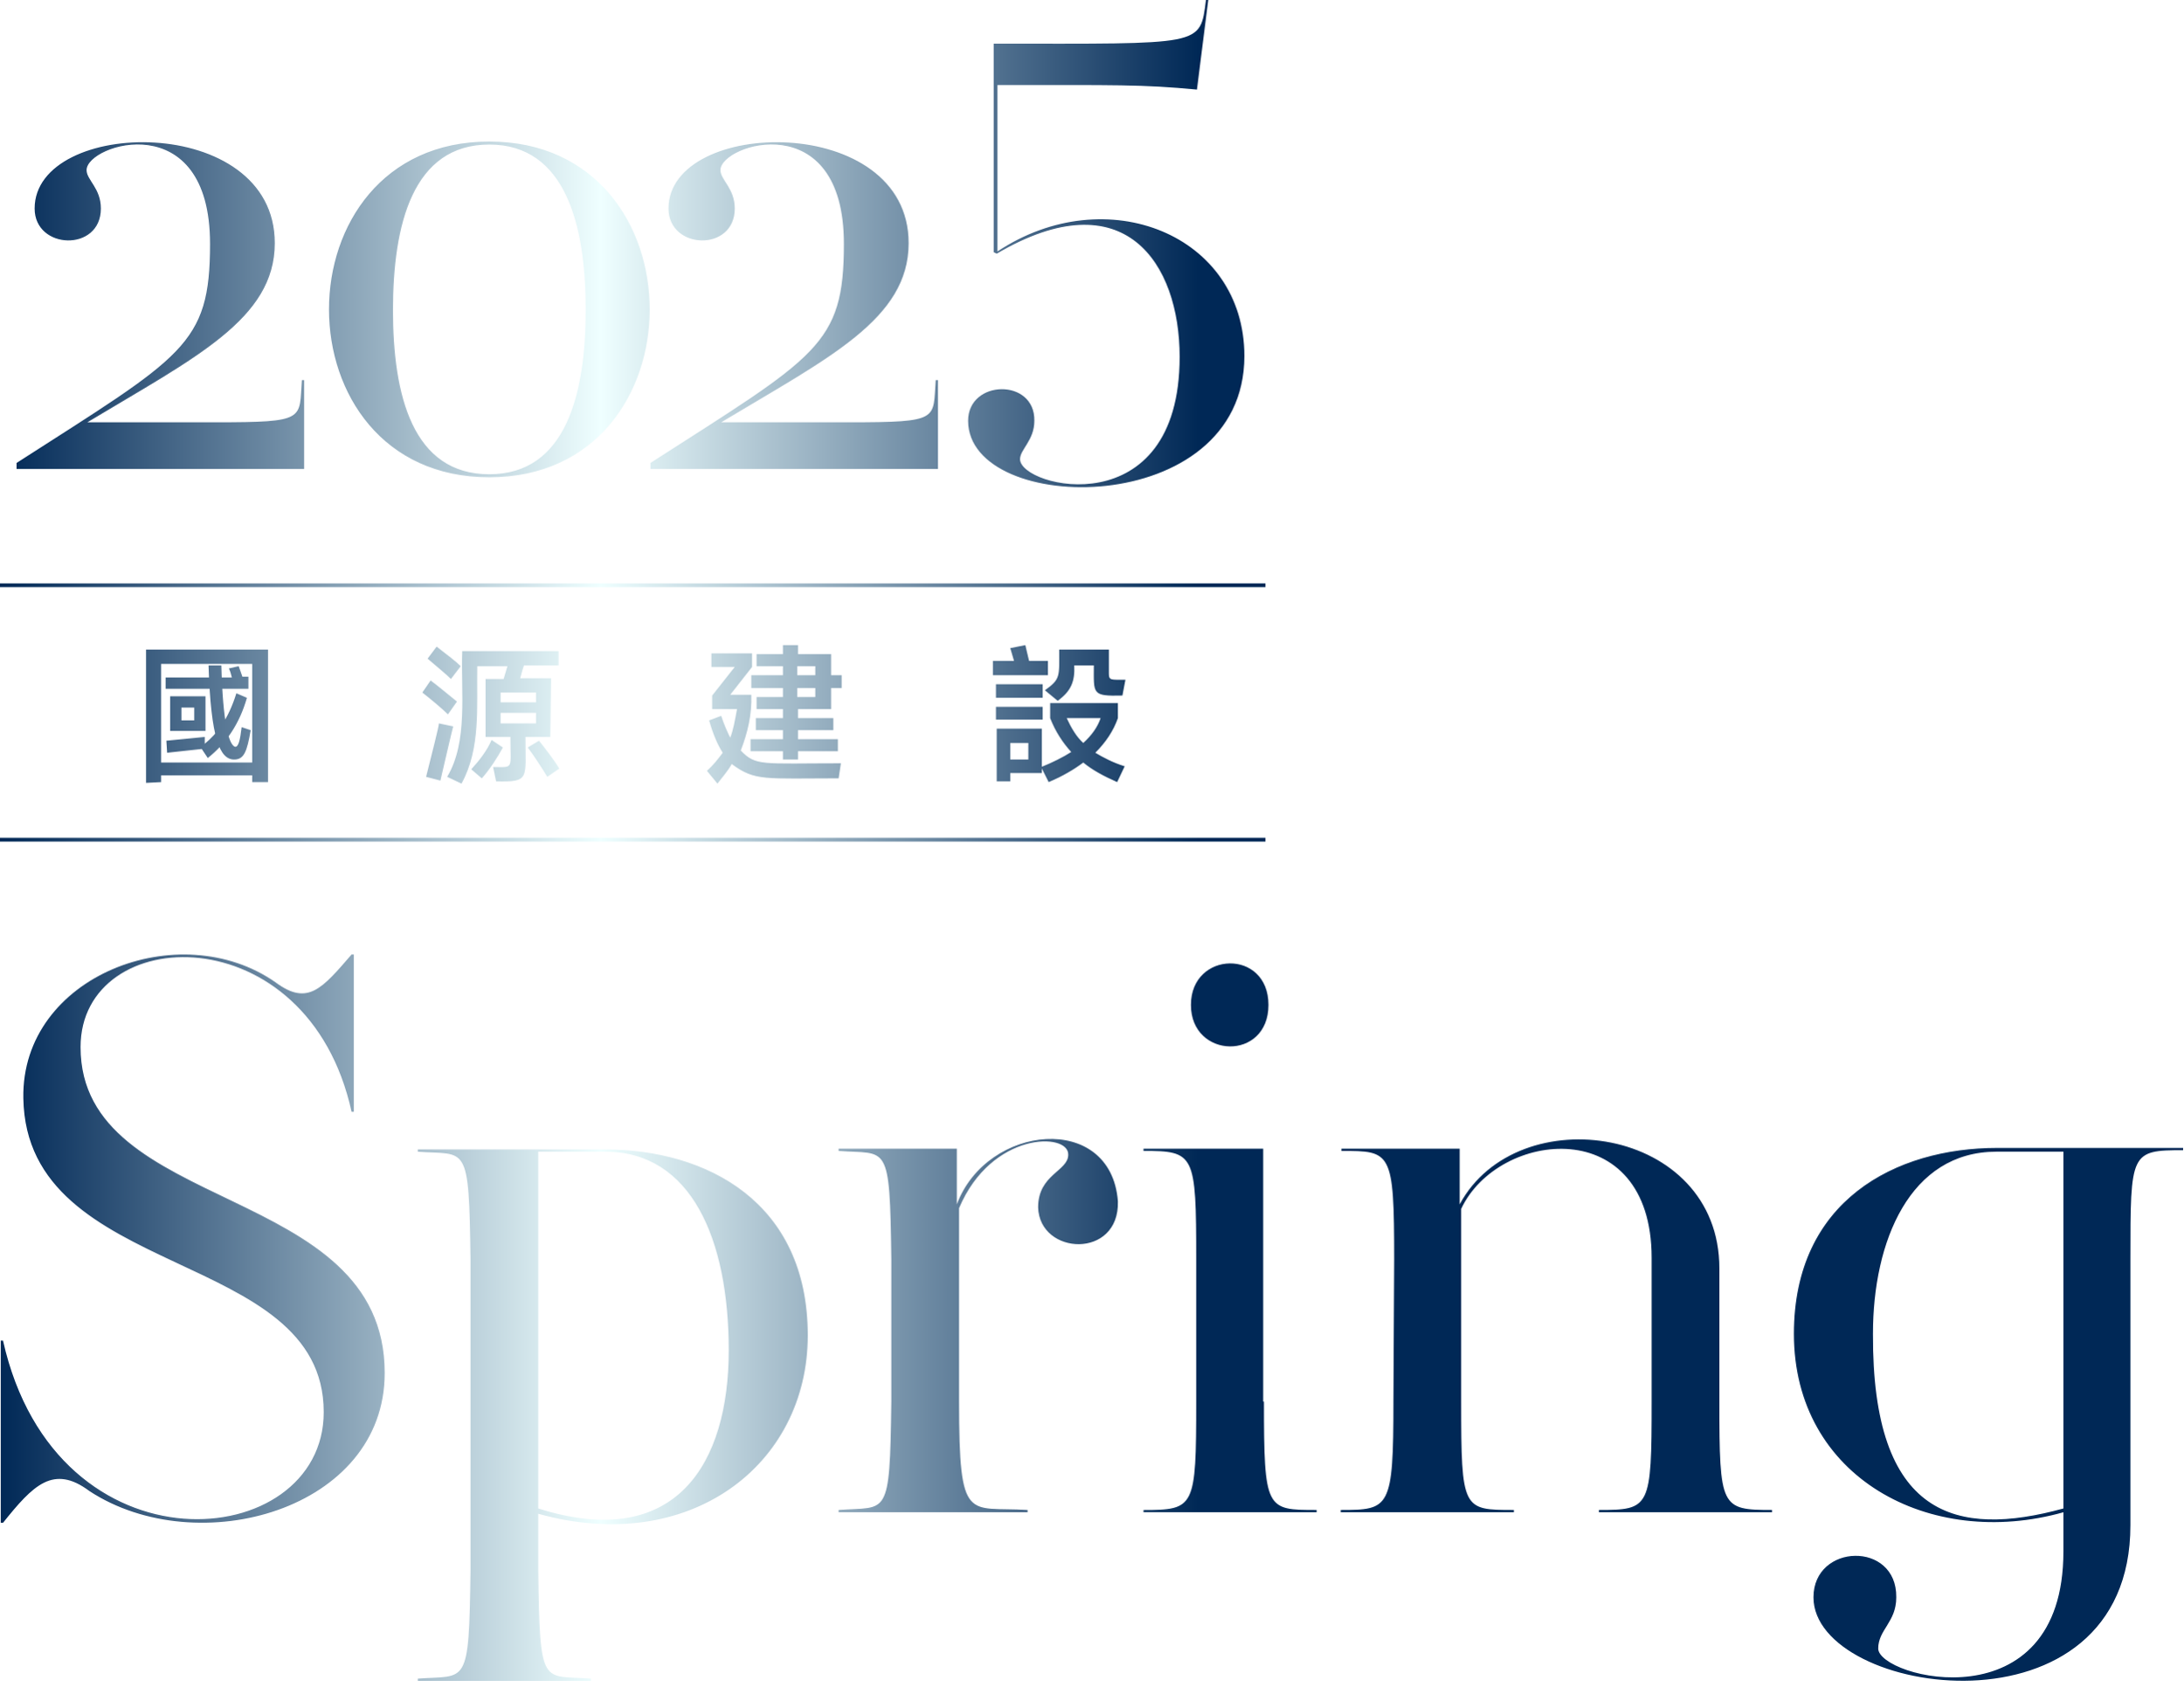
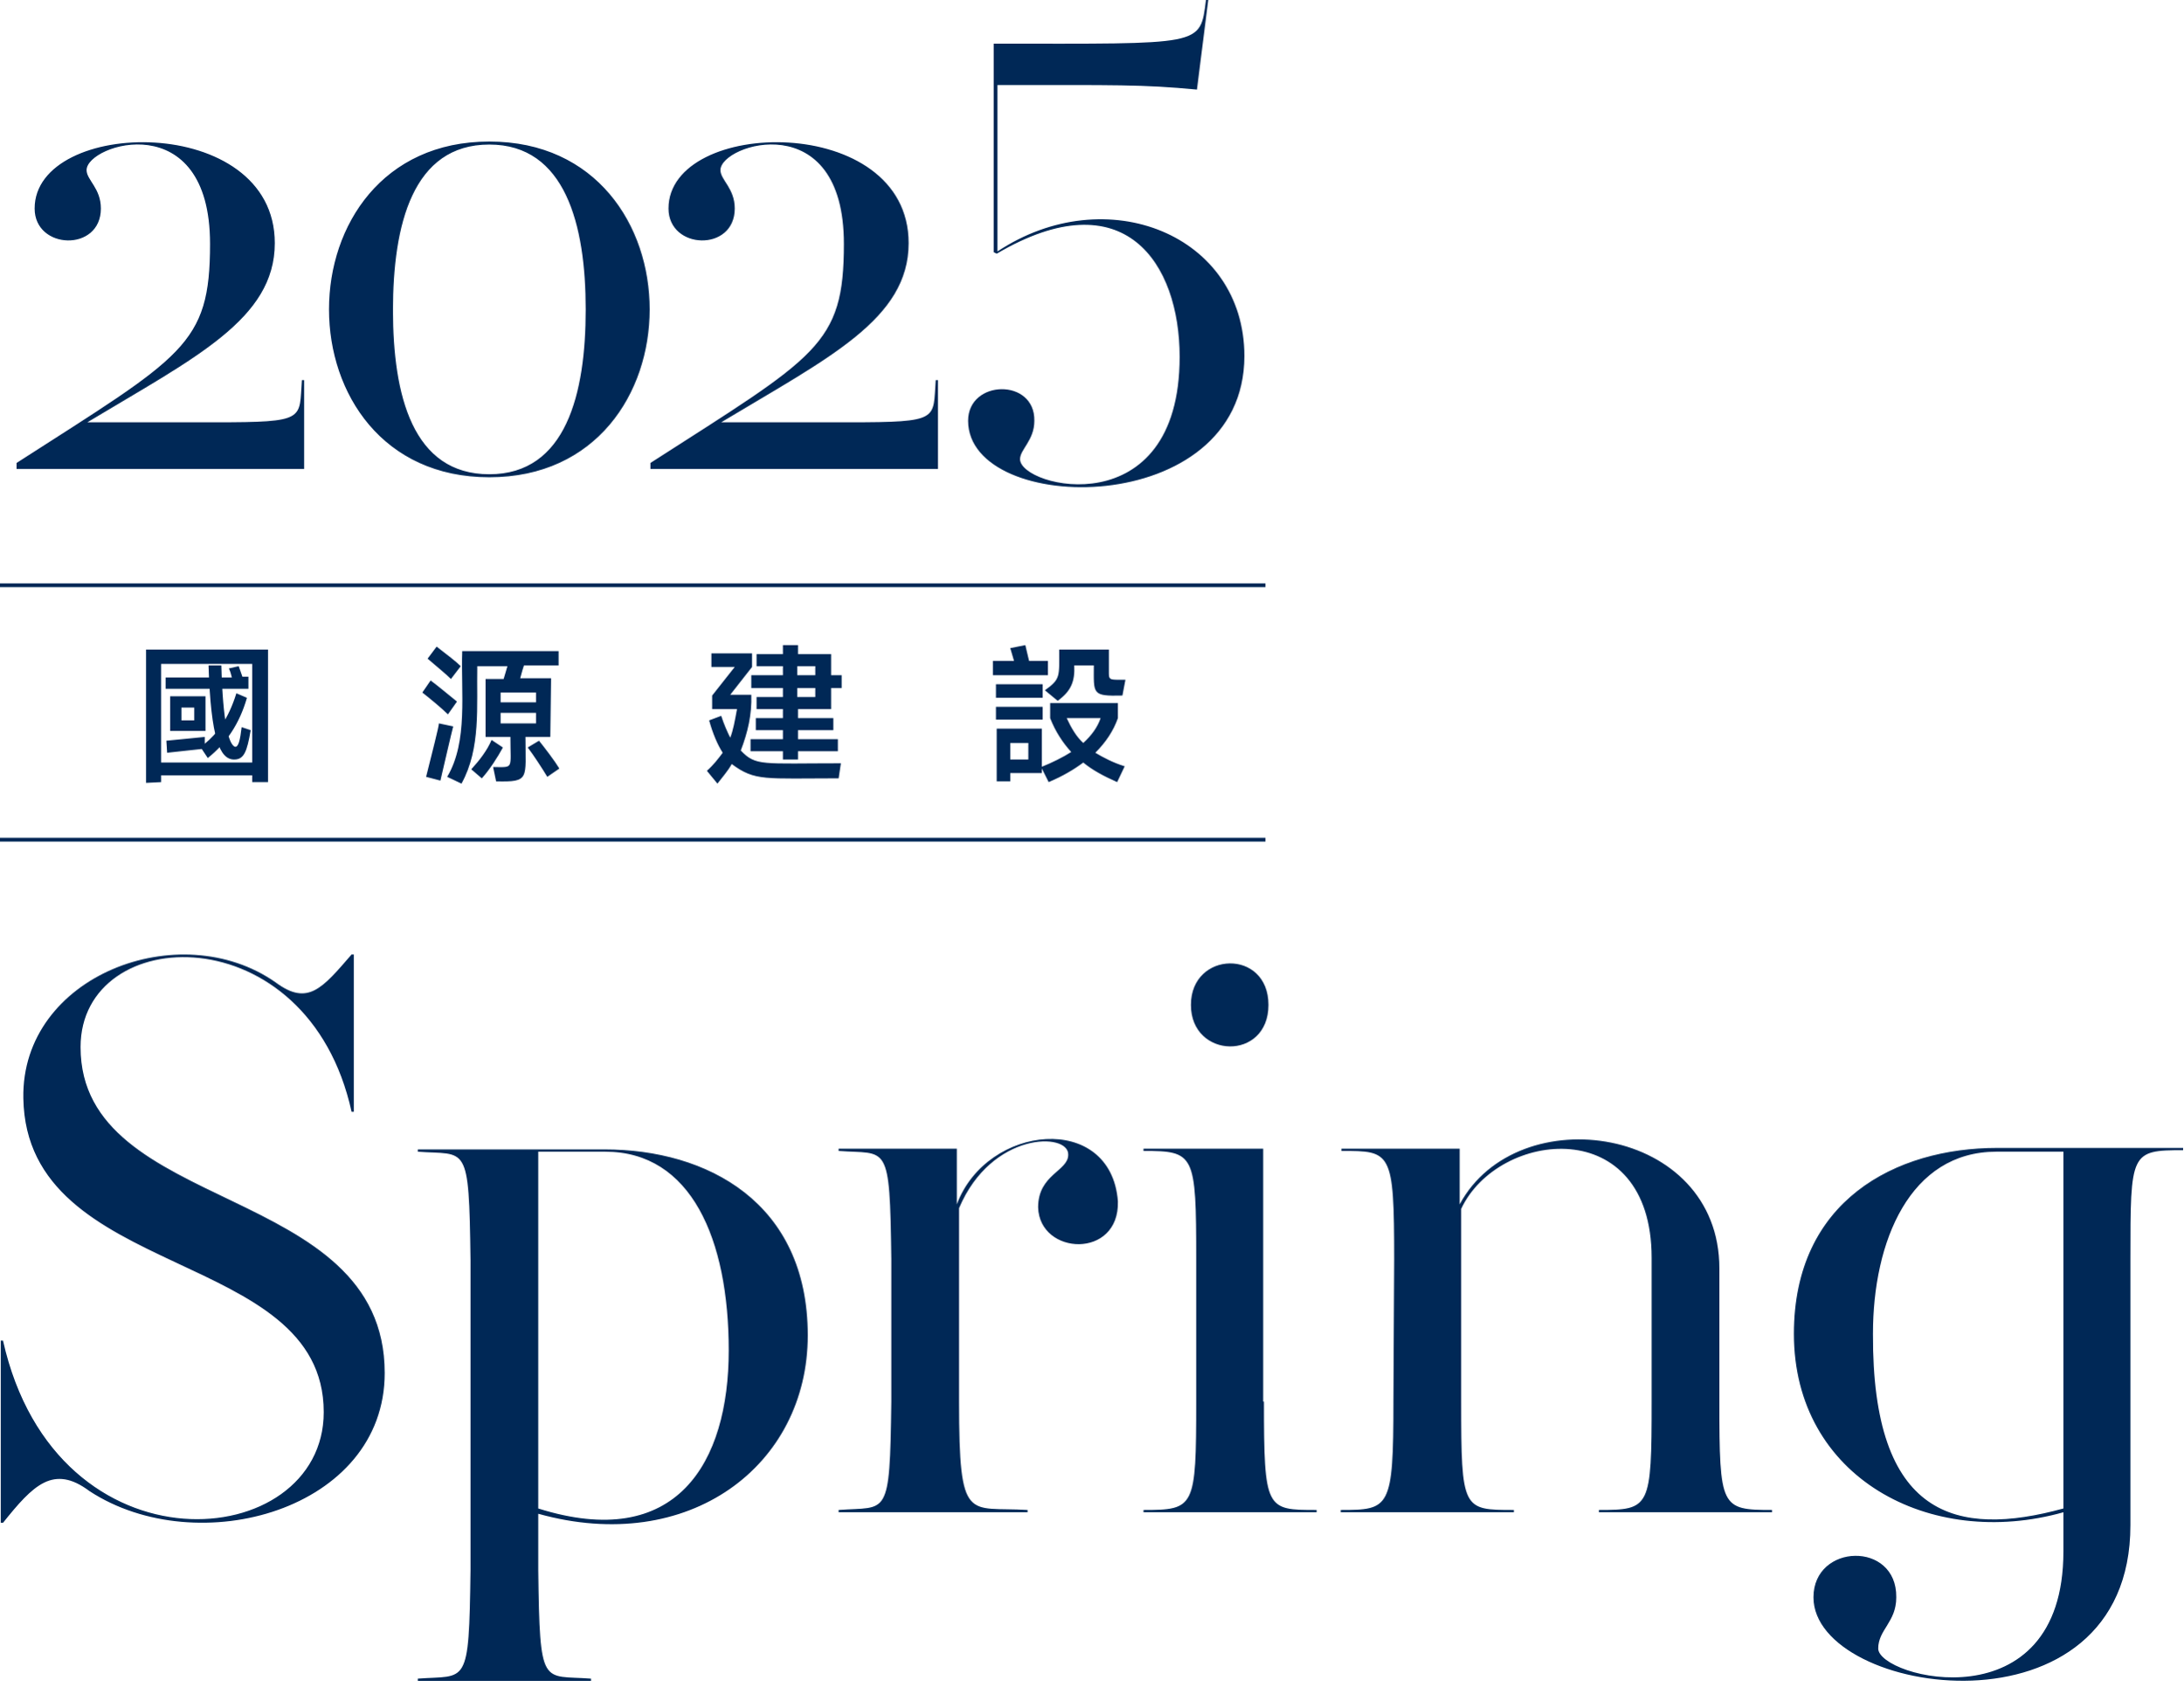
- <svg xmlns="http://www.w3.org/2000/svg" version="1.1" id="圖層_1" x="0px" y="0px" viewBox="0 0 290 224" style="enable-background:new 0 0 290 224;" xml:space="preserve">
-   <style type="text/css">
- 	.st0{fill:url(#SVGID_1_);}
- </style>
-   <linearGradient id="SVGID_1_" gradientUnits="userSpaceOnUse" x1="0" y1="111.694" x2="290" y2="111.694">
-     <stop offset="0" style="stop-color:#002856" />
-     <stop offset="0.275" style="stop-color:#EFFFFF" />
-     <stop offset="0.549" style="stop-color:#002856" />
-   </linearGradient>
+ <svg xmlns="http://www.w3.org/2000/svg" viewBox="0 0 290 224">
  <linearGradient id="SVGID_1_" gradientUnits="userSpaceOnUse" x1="-500" y1="0" x2="-300" y2="150">
    <stop offset="0" stop-color="#002856" />
    <stop offset="0.5" stop-color="#EFFFFF" />
    <stop offset="1" stop-color="#002856" />
    <animate attributeName="x1" to="4000" dur="5s" repeatCount="indefinite" />
    <animate attributeName="x2" to="4200" dur="5s" repeatCount="indefinite" />
  </linearGradient>
  <path fill="url(#SVGID_1_)" d="M11.9,198.1c-4.8-3.6-7.5-0.8-11.5,4.2H0.1v-24.2h0.3c7.1,31.6,42.6,28.3,42.6,9.5c0-21.9-39.5-17.4-39.9-41.7  c-0.3-16.3,20.8-24.3,33.5-15.4c4.3,3.2,6.2,0.8,10.1-3.7H47v20.9h-0.3c-5.8-26.4-36-25.2-36-8.6c0,22.3,40.4,17.9,40.4,43.3  C51.1,200.6,26.3,207.5,11.9,198.1z M71.5,208.6c0.2,15.8,0.5,13.9,7,14.4v0.3h-23V223c6.5-0.5,6.8,1.3,7-14.4v-41.2  c-0.2-15.8-0.5-13.9-7-14.4v-0.3h24.8c13.6,0,27,7,27,24.7c0,17.3-15.8,29.3-35.8,23.7L71.5,208.6L71.5,208.6z M80.4,153h-8.9v47.4  c18.4,5.8,25.3-6.1,25.3-21C96.8,164.6,91.8,153,80.4,153z M127.4,160.5v25.7c0,16.4,1.2,13.9,9.1,14.4v0.3h-25.1v-0.3  c6.5-0.5,6.8,1.3,7-14.4v-18.9c-0.2-15.8-0.5-13.9-7-14.4v-0.3h15.7v7.4c4-10.7,20.5-12.3,21.4-0.4c0.2,7.7-10.4,7.2-10.6,0.8  c0-4.4,4-4.8,4-7C142,150.4,131.7,150.3,127.4,160.5z M167.9,186.2c0,14.4,0.3,14.4,7,14.4v0.3h-23v-0.3c6.8,0,7-0.3,7-14.4v-18.9  c0-14-0.2-14.4-7-14.4v-0.3h15.9V186.2z M158.2,133.5c0-7.2,10.3-7.5,10.3,0S158.2,140.7,158.2,133.5z M185.2,167.3  c0-14.4-0.4-14.4-7-14.4v-0.3h15.7v7.4c7.7-14.3,34.5-10.4,34.5,8.5v17.7c0,14.1,0.2,14.4,7,14.4v0.3h-23v-0.3c6.8,0,7-0.3,7-14.4  v-19.1c0-19.3-20.4-17-25.3-6.5v25.6c0,14.4,0.2,14.4,7,14.4v0.3h-23v-0.3c6.5,0,7-0.2,7-14.4L185.2,167.3z M274.1,200.9  c-17.7,5-35.8-4.6-35.8-23.7c0-17.7,13.5-24.7,27-24.7H290v0.3c-7,0-7,0.3-7,14.4l0,35.4l0,0c0,29.1-42.1,22.8-42.1,9.6  c0-7.2,11.1-7.5,11,0c0,3.3-2.4,4.3-2.4,6.8c0,3.9,24.6,10.2,24.6-12.9V200.9z M274.1,200.4V153h-8.9c-11.5,0-16.4,11.9-16.4,24.2  C248.7,201.6,259.9,204.3,274.1,200.4z M28.6,56.1c12.2,0,11.1-0.4,11.5-5.6h0.3v11.8H2.2v-0.8c22.1-14.2,25.7-15.6,25.7-29.1  c0-18.4-16.4-13.3-16.4-9.8c0,1.3,1.9,2.4,1.9,5.1c0,5.8-8.8,5.5-8.8,0c0-12.1,31.9-12.8,31.9,4.6c0,10.1-10.6,15.2-24.9,23.8  C11.6,56.1,28.6,56.1,28.6,56.1z M112.8,56.1c12.2,0,11.1-0.4,11.5-5.6h0.3v11.8H86.4v-0.8c22.1-14.2,25.7-15.6,25.7-29.1  c0-18.4-16.4-13.3-16.4-9.8c0,1.3,1.9,2.4,1.9,5.1c0,5.8-8.8,5.5-8.8,0c0-12.1,31.9-12.8,31.9,4.6c0,10.1-10.6,15.2-24.9,23.8  C95.7,56.1,112.8,56.1,112.8,56.1z M65,63.4c-28.4,0-28.4-44.6,0-44.6S93.4,63.4,65,63.4z M65,19.2c-10.2,0-12.8,10.7-12.8,22  S54.8,63,65,63s12.8-10.7,12.8-21.9S75.1,19.2,65,19.2z M132,5.8c27.9,0,27.4,0.4,28.2-5.8h0.3l-1.5,11.9  c-7.3-0.7-10.8-0.6-26.5-0.6v22.1c14.5-9.6,32.8-2.2,32.8,13.9c0,21.8-36.7,21.3-36.7,8.6c0-5.5,8.9-5.7,8.8,0  c0,2.6-1.9,3.8-1.9,5.1c0,3.8,21.2,8.9,21.2-13.6c0-12.4-7.3-23.7-24.3-13.7l-0.4-0.2L132,5.8L132,5.8z M168.1,111.3H0v0.5h168.1  V111.3z M168.1,77.5H0v0.5h168.1V77.5z M19.4,104V86.3h16.2v17.6h-2.1v-0.9H21.4v0.9L19.4,104L19.4,104z M21.4,88.2v13.1h12.1V88.2  H21.4z M32.1,96.6l1.2,0.4c-0.5,2.9-0.9,3.9-2.2,3.9c-1.9,0-3.1-2.8-3.4-12.5l1.7,0c0.2,7.7,1,10.5,1.8,10.8  C31.7,99.3,31.9,98.2,32.1,96.6z M22,91.6V90h8.8c-0.1-0.4-0.2-0.8-0.4-1.2l1.3-0.3c0.1,0.3,0.3,0.8,0.5,1.4H33v1.6H22z M27.6,100.7  l-0.8-1.2c-0.1,0-3.7,0.4-4.6,0.5l-0.1-1.6c1.2-0.1,4-0.4,5.1-0.5l0,0.9c1.6-1.3,3.1-3.2,4.2-6.7l1.4,0.6  C31.8,96.2,30,98.8,27.6,100.7z M22.6,92.5h4.7v4.6h-4.7V92.5z M24.1,95.7h1.7v-1.7h-1.7V95.7z M59.5,94.9c-0.8-0.8-2.5-2.2-3.4-2.9  l1.1-1.6c0.7,0.5,1.9,1.5,3.5,2.8L59.5,94.9L59.5,94.9z M60.2,96.5c-0.1,0.3-1.7,7.2-1.7,7.2l-1.9-0.5c0.8-3.2,1.7-6.7,1.7-7.1  L60.2,96.5z M59.9,90.2c-0.6-0.6-1.7-1.5-3.1-2.7l1.2-1.6c1.4,1.1,2.5,1.9,3.2,2.6L59.9,90.2L59.9,90.2z M73.1,97.9h-3.3  c0,5.6,0.6,6-3.9,5.9l-0.4-1.9c2.8,0,2.3,0.4,2.3-4h-3.3v-7.7h2.4c0.2-0.7,0.4-1.3,0.5-1.7h-4c-0.1,5.3,0.5,10.9-2.1,15.6l-1.9-0.9  c2.8-4.7,1.8-11.3,2-16.7h12.8v1.9h-4.6c-0.1,0.3-0.3,0.9-0.5,1.7h4.1L73.1,97.9L73.1,97.9z M66.8,99.3c-0.7,1.3-1.8,3-2.8,4.1  l-1.4-1.2c1.1-1.2,2.1-2.5,2.7-3.9L66.8,99.3L66.8,99.3z M71.2,93.3v-1.3h-4.7v1.3H71.2z M71.2,94.7h-4.7v1.4h4.7V94.7z M71.6,98.4  c0.8,1,2.1,2.7,2.7,3.7l-1.6,1.1c-0.6-1-1.9-3-2.6-3.9L71.6,98.4z M111.7,101.4l-0.3,2c-9.8,0-11.1,0.4-14.2-1.9  c-0.5,0.9-1.2,1.7-1.9,2.6l-1.4-1.7c0.9-0.8,1.5-1.6,2.1-2.4c-0.7-1.1-1.3-2.5-1.8-4.3l1.6-0.6c0.4,1.2,0.8,2.1,1.2,2.9  c0.4-1,0.6-2.2,0.9-3.8h-3.3v-1.8l3-3.8h-3.1v-1.8h5.4v1.8l-2.9,3.7h2.8c0.1,2.6-0.5,5.1-1.4,7.4  C100.4,101.8,101.2,101.4,111.7,101.4z M110.4,86.9v2.8h1.4v1.7h-1.4v2.8h-4.4v1.2h4.7V97h-4.7v1.2h5.3v1.6h-5.3v1.1h-2v-1.1h-4.3  v-1.6h4.3V97h-3.6v-1.6h3.6v-1.2h-3.5v-1.6h3.5v-1.2h-4.2v-1.7h4.2v-1.2h-3.5v-1.6h3.5v-1.2h2v1.2L110.4,86.9L110.4,86.9z   M108.3,88.5h-2.4v1.2h2.4V88.5z M105.9,92.6h2.4v-1.2h-2.4V92.6z M136.7,87.8h2.5v1.9h-7.3v-1.9h2.8l-0.5-1.7l2-0.4L136.7,87.8z   M138.5,90.9v1.8h-6.2v-1.8H138.5z M132.3,93.9h6.2v1.7h-6.2V93.9z M138.4,102.7h-4.2v1.1h-1.8v-7h6L138.4,102.7z M138.3,101.9  c1.5-0.6,2.9-1.3,4-2c-1.1-1.2-2.1-2.7-2.8-4.5v-2h9v2c-0.6,1.7-1.6,3.2-3,4.6c1,0.6,2.3,1.3,3.9,1.8l-1,2.1l0,0  c-1.8-0.8-3.3-1.6-4.5-2.6c-1.2,0.9-2.7,1.8-4.6,2.6L138.3,101.9z M134.2,100.9h2.4v-2.2h-2.4V100.9z M138.8,91.7  c2.1-1.5,1.9-1.8,1.9-5.4h6.6v3.2c0,0.9,0.3,0.8,2.2,0.8l-0.4,2.1c-4.1,0.1-3.8-0.2-3.8-4h-2.6c0.1,2.1-0.4,3.4-2.2,4.7L138.8,91.7z   M141.7,95.4c0.6,1.3,1.3,2.5,2.2,3.3c1.1-1,1.9-2.1,2.3-3.3H141.7z" />
</svg>
